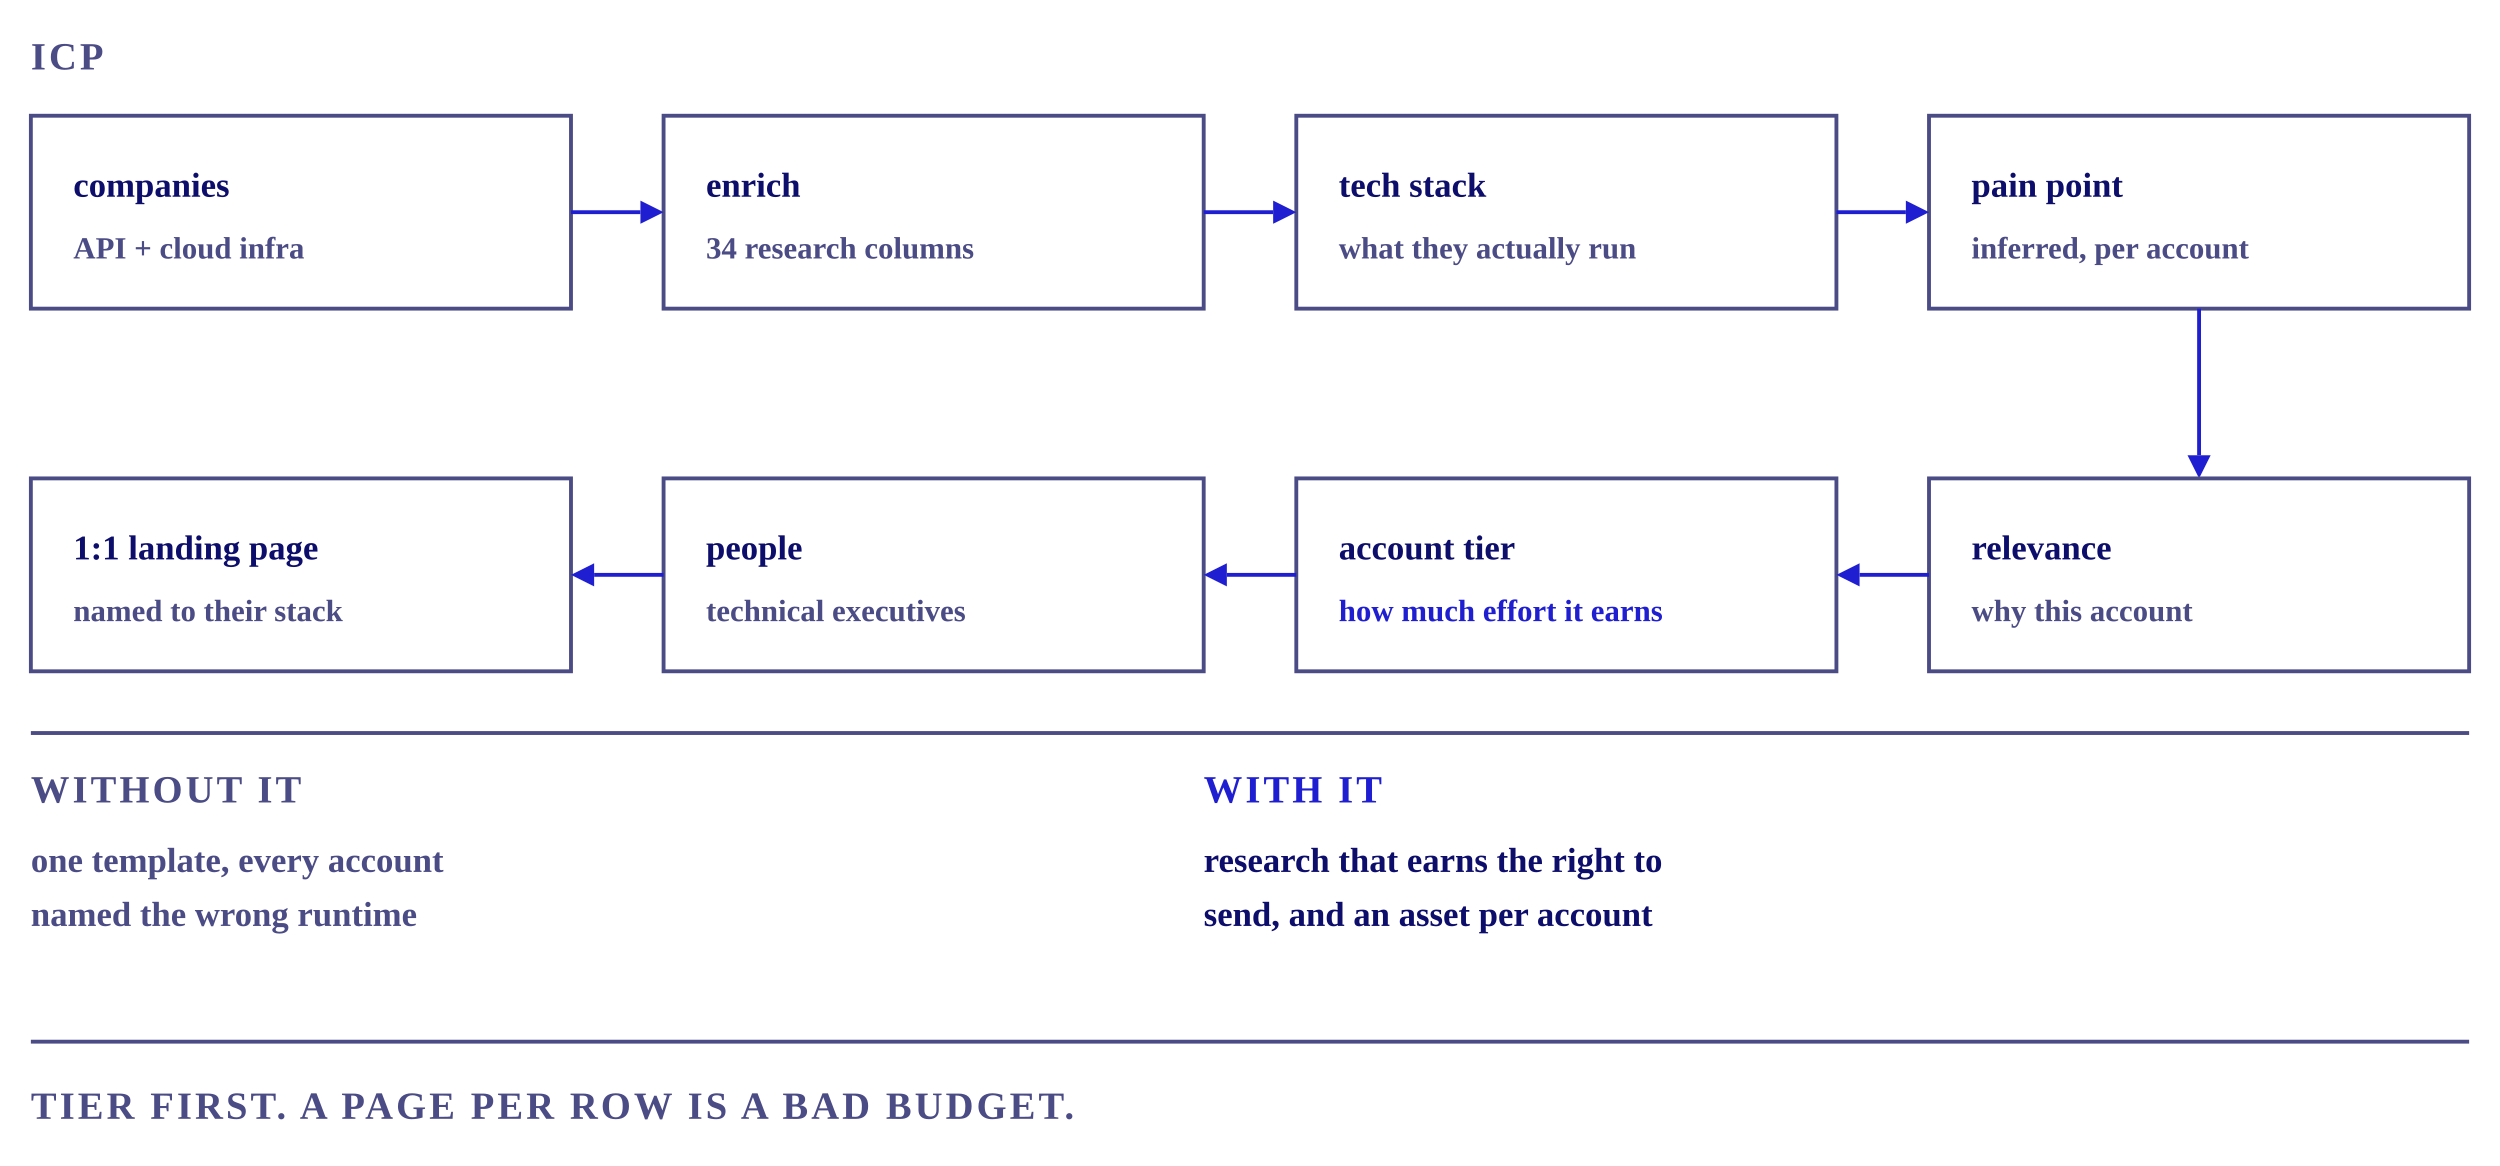
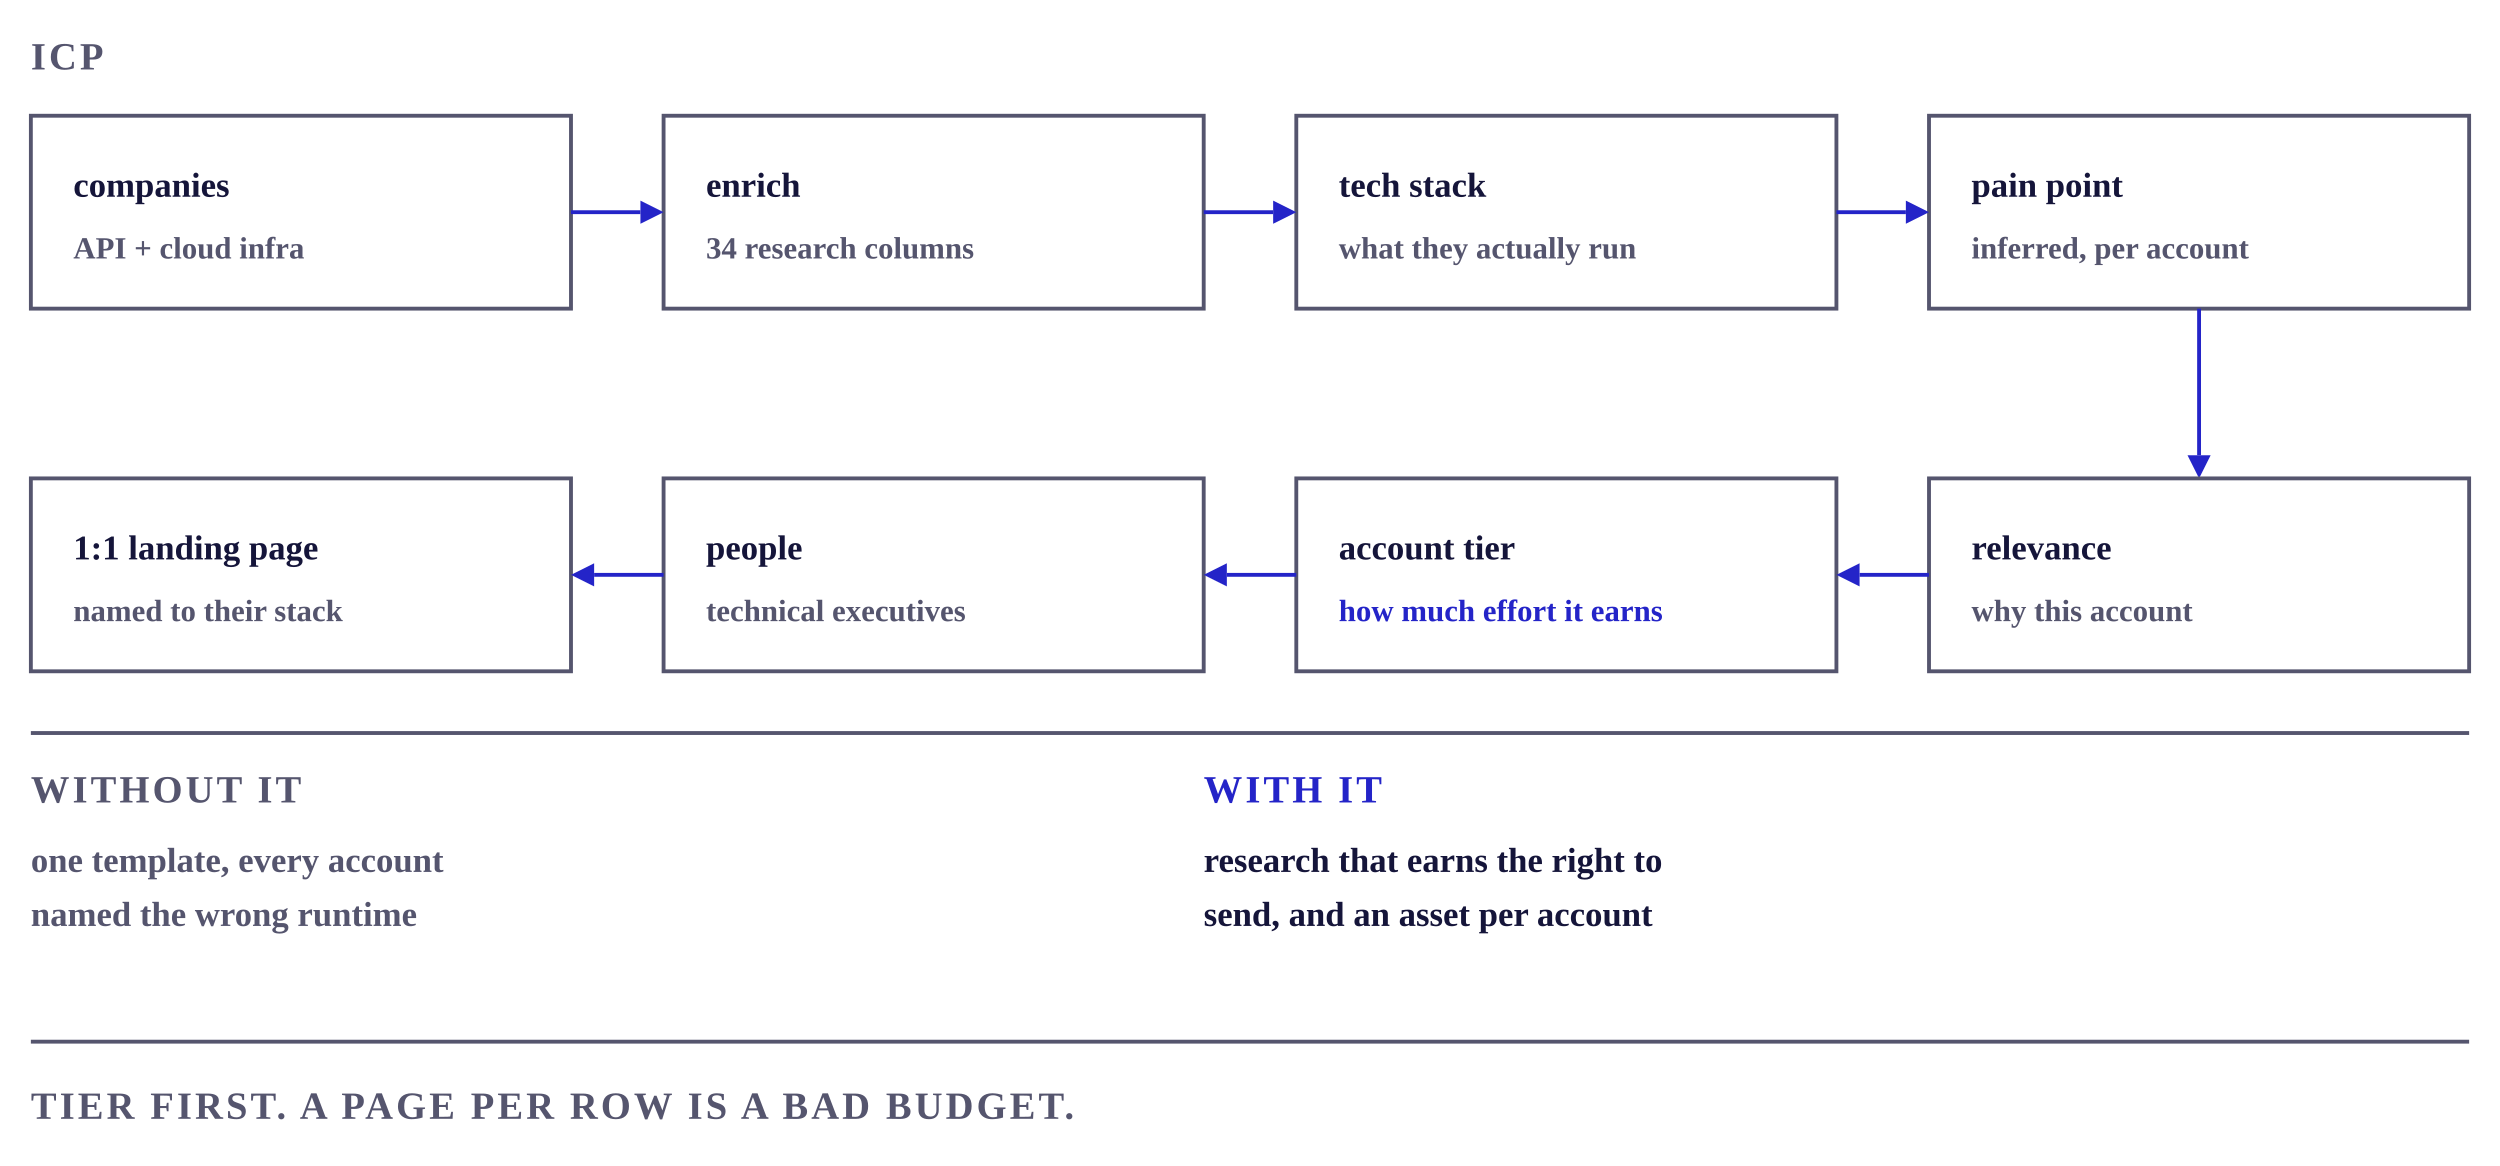
<svg xmlns="http://www.w3.org/2000/svg" viewBox="0 0 648 302" width="648" height="302" role="img" aria-label="companies then enrich then tech stack then pain point then relevance then account tier then people then 1:1 landing page">
  <style>
-     .ink   { fill: #0d0d6b; }
-     .muted { fill: #4b4b85; }
-     .accf  { fill: #1f1fd1; }
-     .acc   { stroke: #1f1fd1; }
-     .box   { fill: none; stroke: #4b4b85; stroke-width: 1; }
-     .rule  { stroke: #4b4b85; }
-     text   { font-family: var(--font-sans, "Bricolage Grotesque"), system-ui, sans-serif; font-weight: 600; }
+     .ink   { fill: #15153a; }
+     .muted { fill: #55556e; }
+     .accf  { fill: #2424c8; }
+     .acc   { stroke: #2424c8; }
+     .box   { fill: none; stroke: #55556e; stroke-width: 1; }
+     .rule  { stroke: #55556e; }
+     text   { font-family: var(--font-sans, "Schibsted Grotesk"), system-ui, sans-serif; font-weight: 600; }
    .lbl   { font-size: 10px; letter-spacing: 0.08em; }
    .sub   { font-size: 9px; }
    .tiny  { font-size: 8px; }
-     @media (prefers-color-scheme: dark) {
-       .ink   { fill: #fff6e0; }
-       .muted { fill: #b9b6dc; }
-       .accf  { fill: #9e9eff; }
-       .acc   { stroke: #9e9eff; }
-       .box, .rule { stroke: #b9b6dc; }
-     }
  </style>
  <text class="lbl muted" x="8" y="18">ICP</text>
  <rect class="box" x="8" y="30" width="140" height="50" />
  <text class="sub ink" x="19" y="51">companies</text>
  <text class="tiny muted" x="19" y="67">API + cloud infra</text>
  <rect class="box" x="172" y="30" width="140" height="50" />
  <text class="sub ink" x="183" y="51">enrich</text>
  <text class="tiny muted" x="183" y="67">34 research columns</text>
  <rect class="box" x="336" y="30" width="140" height="50" />
  <text class="sub ink" x="347" y="51">tech stack</text>
  <text class="tiny muted" x="347" y="67">what they actually run</text>
  <rect class="box" x="500" y="30" width="140" height="50" />
  <text class="sub ink" x="511" y="51">pain point</text>
  <text class="tiny muted" x="511" y="67">inferred, per account</text>
  <path class="acc" d="M148 55.0 H166" stroke-width="1" />
  <path class="accf" d="M172 55.0 l-6 -3 v6 z" />
  <path class="acc" d="M312 55.0 H330" stroke-width="1" />
  <path class="accf" d="M336 55.0 l-6 -3 v6 z" />
  <path class="acc" d="M476 55.0 H494" stroke-width="1" />
  <path class="accf" d="M500 55.0 l-6 -3 v6 z" />
  <path class="acc" d="M570.0 80 V118" stroke-width="1" />
  <path class="accf" d="M570.0 124 l-3 -6 h6 z" />
  <rect class="box" x="500" y="124" width="140" height="50" />
  <text class="sub ink" x="511" y="145">relevance</text>
  <text class="tiny muted" x="511" y="161">why this account</text>
  <rect class="box" x="336" y="124" width="140" height="50" stroke-width="1.7" />
  <text class="sub ink" x="347" y="145">account tier</text>
  <text class="tiny accf" x="347" y="161">how much effort it earns</text>
  <rect class="box" x="172" y="124" width="140" height="50" />
  <text class="sub ink" x="183" y="145">people</text>
  <text class="tiny muted" x="183" y="161">technical executives</text>
  <rect class="box" x="8" y="124" width="140" height="50" />
  <text class="sub ink" x="19" y="145">1:1 landing page</text>
  <text class="tiny muted" x="19" y="161">named to their stack</text>
  <path class="acc" d="M500 149.0 H482" stroke-width="1" />
  <path class="accf" d="M476 149.0 l6 -3 v6 z" />
  <path class="acc" d="M336 149.0 H318" stroke-width="1" />
  <path class="accf" d="M312 149.0 l6 -3 v6 z" />
  <path class="acc" d="M172 149.0 H154" stroke-width="1" />
  <path class="accf" d="M148 149.0 l6 -3 v6 z" />
  <line class="rule" x1="8" y1="190" x2="640" y2="190" stroke-width="1" />
  <text class="lbl muted" x="8" y="208">WITHOUT IT</text>
  <text class="sub muted" x="8" y="226">one template, every account</text>
  <text class="sub muted" x="8" y="240">named the wrong runtime</text>
  <text class="lbl accf" x="312" y="208">WITH IT</text>
  <text class="sub ink" x="312" y="226">research that earns the right to</text>
  <text class="sub ink" x="312" y="240">send, and an asset per account</text>
  <line class="rule" x1="8" y1="270" x2="640" y2="270" stroke-width="1" />
  <text class="lbl muted" x="8" y="290">TIER FIRST. A PAGE PER ROW IS A BAD BUDGET.</text>
</svg>
